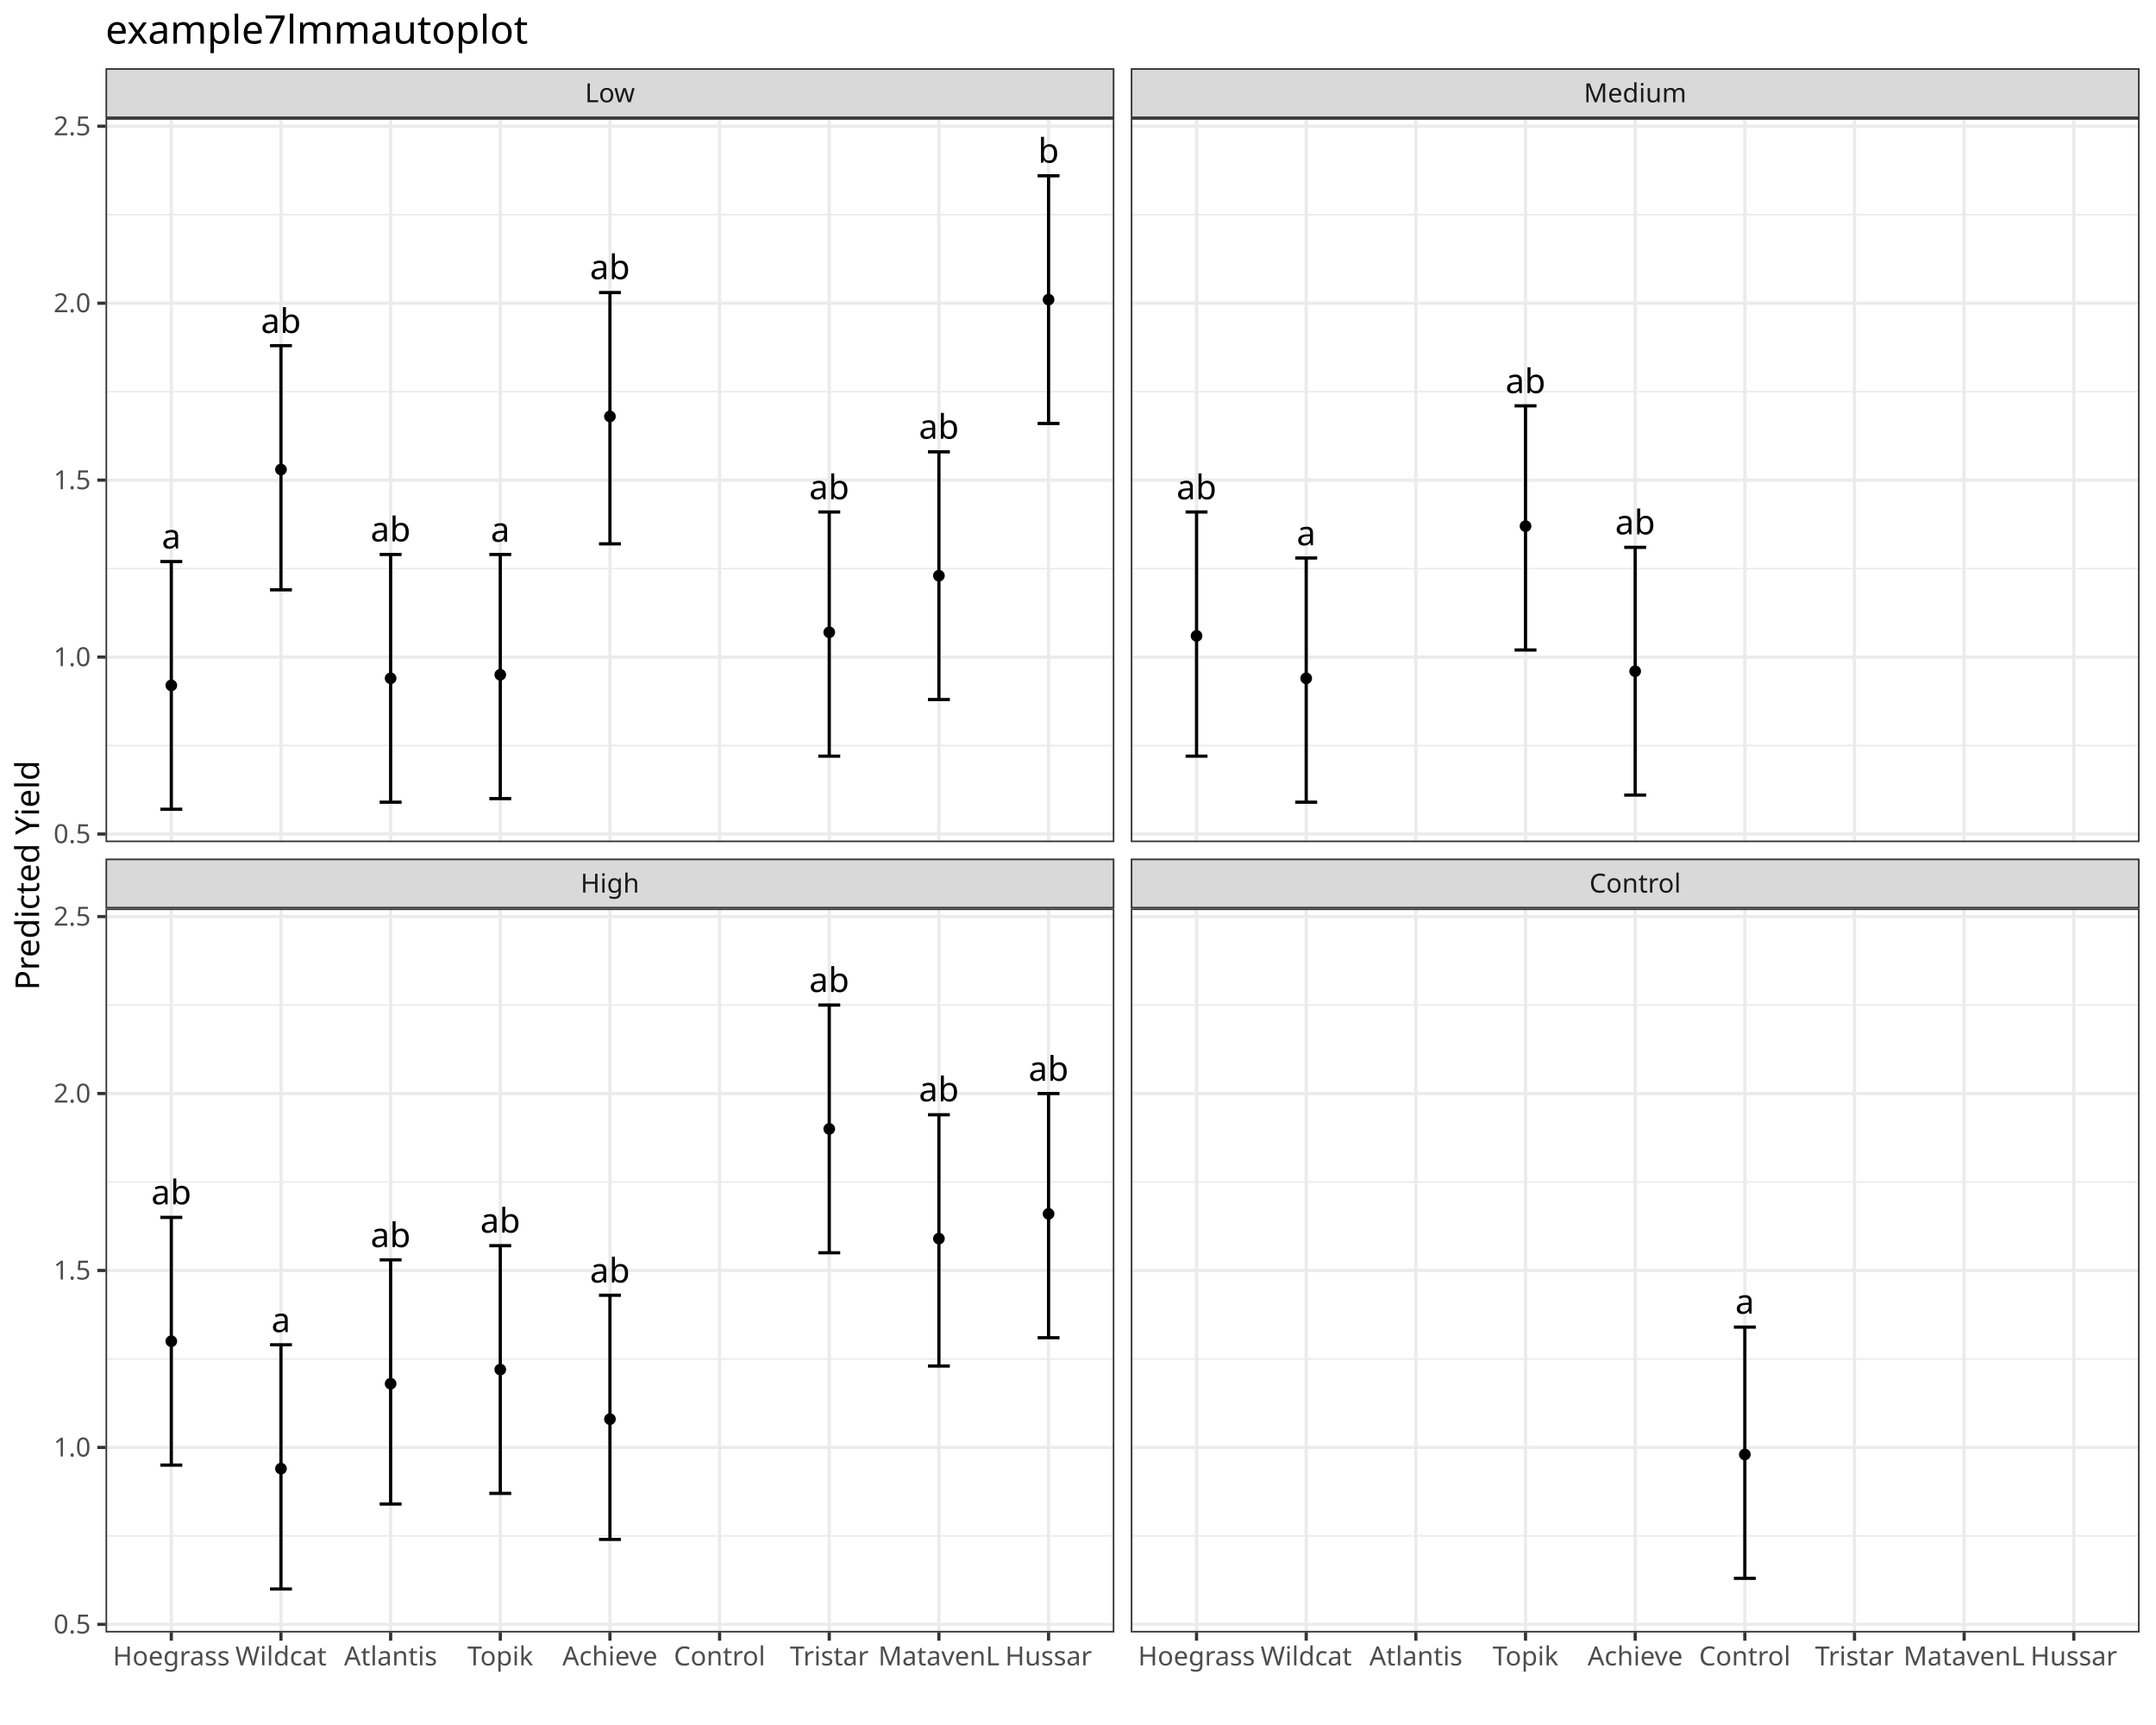
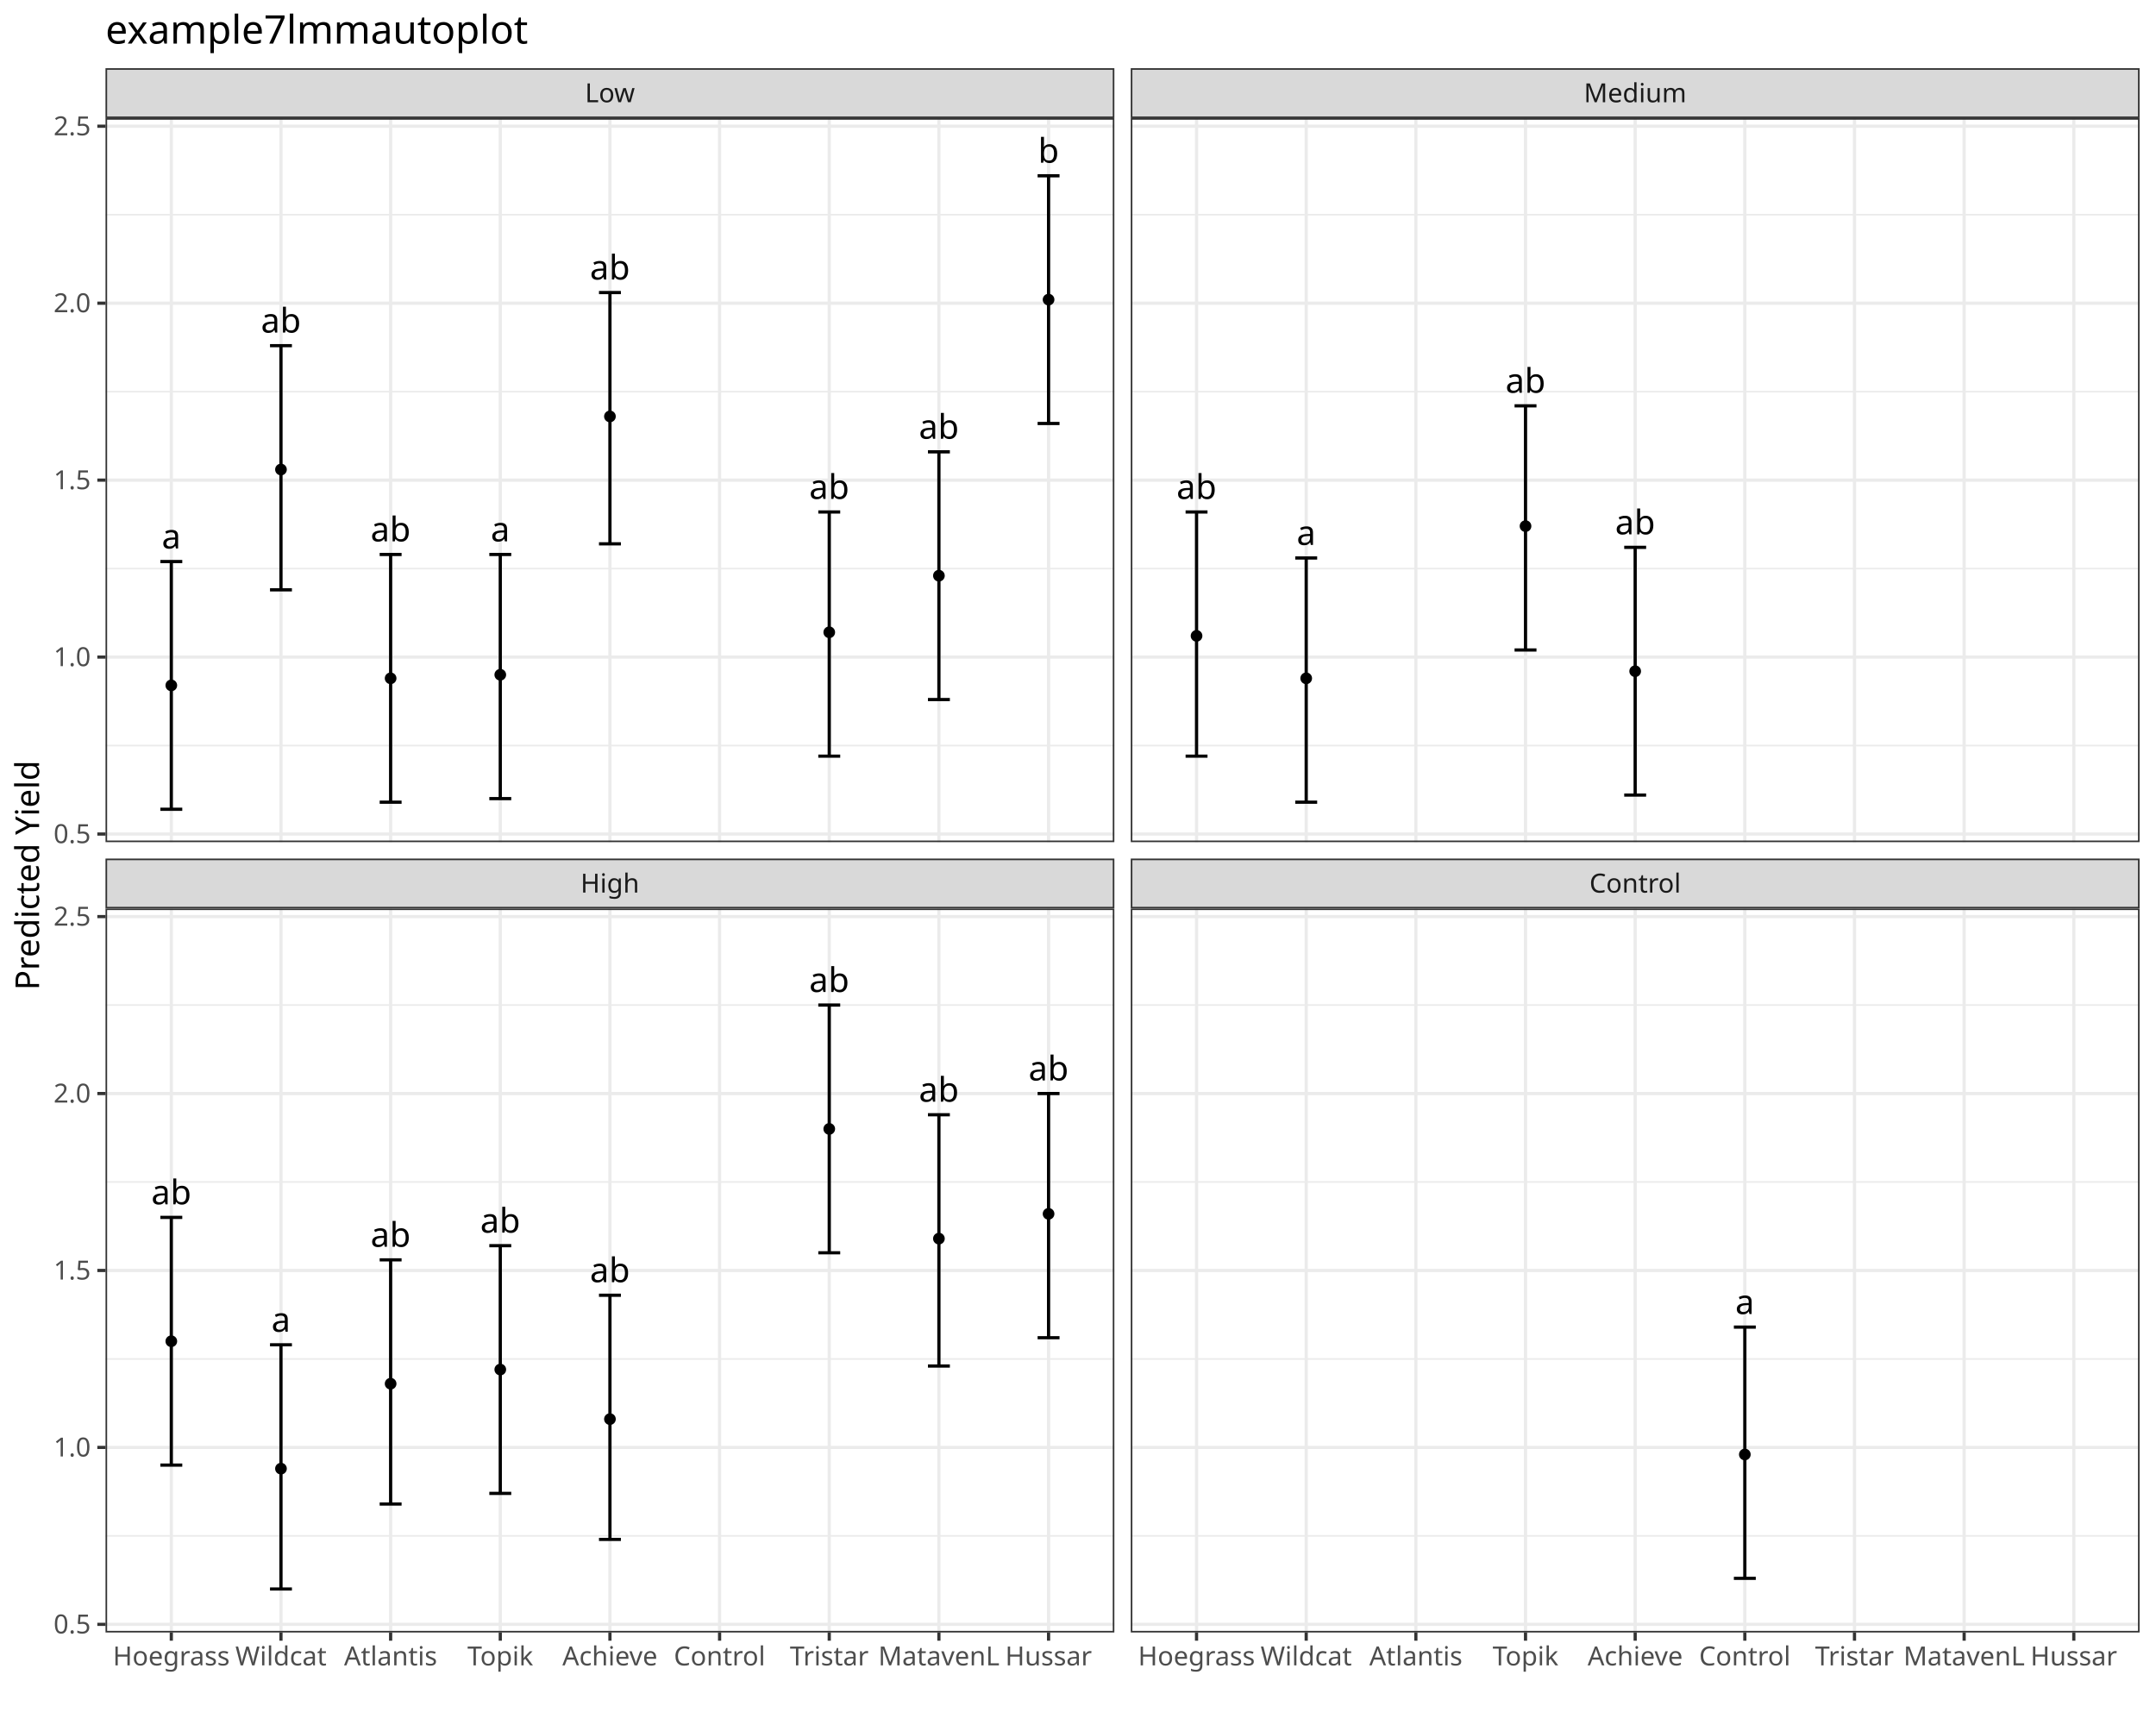
<svg xmlns="http://www.w3.org/2000/svg" class="svglite" data-engine-version="2.0" width="720.00pt" height="576.00pt" viewBox="0 0 720.00 576.00">
  <defs>
    <style type="text/css">
    .svglite line, .svglite polyline, .svglite polygon, .svglite path, .svglite rect, .svglite circle {
      fill: none;
      stroke: #000000;
      stroke-linecap: round;
      stroke-linejoin: round;
      stroke-miterlimit: 10.00;
    }
  </style>
  </defs>
  <rect width="100%" height="100%" style="stroke: none; fill: #FFFFFF;" />
  <defs>
    <clipPath id="cpMC4wMHw3MjAuMDB8MC4wMHw1NzYuMDA=">
      <rect x="0.00" y="0.00" width="720.00" height="576.00" />
    </clipPath>
  </defs>
  <g clip-path="url(#cpMC4wMHw3MjAuMDB8MC4wMHw1NzYuMDA=)">
    <rect x="0.00" y="0.00" width="720.00" height="576.00" style="stroke-width: 1.07; stroke: #FFFFFF; fill: #FFFFFF;" />
  </g>
  <defs>
    <clipPath id="cpMzUuMjR8MzcyLjE0fDM5LjQzfDI4MS4yMQ==">
      <rect x="35.24" y="39.43" width="336.90" height="241.77" />
    </clipPath>
  </defs>
  <g clip-path="url(#cpMzUuMjR8MzcyLjE0fDM5LjQzfDI4MS4yMQ==)">
    <rect x="35.24" y="39.43" width="336.90" height="241.77" style="stroke-width: 1.07; stroke: none; fill: #FFFFFF;" />
    <polyline points="35.24,248.95 372.14,248.95 " style="stroke-width: 0.53; stroke: #EBEBEB; stroke-linecap: butt;" />
    <polyline points="35.24,189.86 372.14,189.86 " style="stroke-width: 0.53; stroke: #EBEBEB; stroke-linecap: butt;" />
    <polyline points="35.24,130.78 372.14,130.78 " style="stroke-width: 0.53; stroke: #EBEBEB; stroke-linecap: butt;" />
    <polyline points="35.24,71.69 372.14,71.69 " style="stroke-width: 0.53; stroke: #EBEBEB; stroke-linecap: butt;" />
    <polyline points="35.24,278.49 372.14,278.49 " style="stroke-width: 1.07; stroke: #EBEBEB; stroke-linecap: butt;" />
    <polyline points="35.24,219.41 372.14,219.41 " style="stroke-width: 1.07; stroke: #EBEBEB; stroke-linecap: butt;" />
    <polyline points="35.24,160.32 372.14,160.32 " style="stroke-width: 1.07; stroke: #EBEBEB; stroke-linecap: butt;" />
    <polyline points="35.24,101.24 372.14,101.24 " style="stroke-width: 1.07; stroke: #EBEBEB; stroke-linecap: butt;" />
    <polyline points="35.24,42.15 372.14,42.15 " style="stroke-width: 1.07; stroke: #EBEBEB; stroke-linecap: butt;" />
    <polyline points="57.21,281.21 57.21,39.43 " style="stroke-width: 1.07; stroke: #EBEBEB; stroke-linecap: butt;" />
    <polyline points="93.83,281.21 93.83,39.43 " style="stroke-width: 1.07; stroke: #EBEBEB; stroke-linecap: butt;" />
    <polyline points="130.45,281.21 130.45,39.43 " style="stroke-width: 1.07; stroke: #EBEBEB; stroke-linecap: butt;" />
    <polyline points="167.07,281.21 167.07,39.43 " style="stroke-width: 1.07; stroke: #EBEBEB; stroke-linecap: butt;" />
    <polyline points="203.69,281.21 203.69,39.43 " style="stroke-width: 1.07; stroke: #EBEBEB; stroke-linecap: butt;" />
    <polyline points="240.31,281.21 240.31,39.43 " style="stroke-width: 1.07; stroke: #EBEBEB; stroke-linecap: butt;" />
    <polyline points="276.93,281.21 276.93,39.43 " style="stroke-width: 1.07; stroke: #EBEBEB; stroke-linecap: butt;" />
    <polyline points="313.55,281.21 313.55,39.43 " style="stroke-width: 1.07; stroke: #EBEBEB; stroke-linecap: butt;" />
    <polyline points="350.17,281.21 350.17,39.43 " style="stroke-width: 1.07; stroke: #EBEBEB; stroke-linecap: butt;" />
    <polyline points="53.55,187.50 60.87,187.50 " style="stroke-width: 1.07; stroke-linecap: butt;" />
    <polyline points="57.21,187.50 57.21,270.22 " style="stroke-width: 1.07; stroke-linecap: butt;" />
    <polyline points="53.55,270.22 60.87,270.22 " style="stroke-width: 1.07; stroke-linecap: butt;" />
    <polyline points="126.79,185.14 134.11,185.14 " style="stroke-width: 1.07; stroke-linecap: butt;" />
    <polyline points="130.45,185.14 130.45,267.86 " style="stroke-width: 1.07; stroke-linecap: butt;" />
    <polyline points="126.79,267.86 134.11,267.86 " style="stroke-width: 1.07; stroke-linecap: butt;" />
    <polyline points="163.41,185.14 170.73,185.14 " style="stroke-width: 1.07; stroke-linecap: butt;" />
    <polyline points="167.07,185.14 167.07,266.67 " style="stroke-width: 1.07; stroke-linecap: butt;" />
    <polyline points="163.41,266.67 170.73,266.67 " style="stroke-width: 1.07; stroke-linecap: butt;" />
    <polyline points="273.27,170.96 280.59,170.96 " style="stroke-width: 1.07; stroke-linecap: butt;" />
    <polyline points="276.93,170.96 276.93,252.49 " style="stroke-width: 1.07; stroke-linecap: butt;" />
    <polyline points="273.27,252.49 280.59,252.49 " style="stroke-width: 1.07; stroke-linecap: butt;" />
    <polyline points="309.89,150.87 317.21,150.87 " style="stroke-width: 1.07; stroke-linecap: butt;" />
    <polyline points="313.55,150.87 313.55,233.59 " style="stroke-width: 1.07; stroke-linecap: butt;" />
    <polyline points="309.89,233.59 317.21,233.59 " style="stroke-width: 1.07; stroke-linecap: butt;" />
    <polyline points="90.17,115.42 97.49,115.42 " style="stroke-width: 1.07; stroke-linecap: butt;" />
    <polyline points="93.83,115.42 93.83,196.95 " style="stroke-width: 1.07; stroke-linecap: butt;" />
    <polyline points="90.17,196.95 97.49,196.95 " style="stroke-width: 1.07; stroke-linecap: butt;" />
    <polyline points="200.03,97.69 207.35,97.69 " style="stroke-width: 1.07; stroke-linecap: butt;" />
    <polyline points="203.69,97.69 203.69,181.59 " style="stroke-width: 1.07; stroke-linecap: butt;" />
    <polyline points="200.03,181.59 207.35,181.59 " style="stroke-width: 1.07; stroke-linecap: butt;" />
    <polyline points="346.51,58.70 353.83,58.70 " style="stroke-width: 1.07; stroke-linecap: butt;" />
    <polyline points="350.17,58.70 350.17,141.41 " style="stroke-width: 1.07; stroke-linecap: butt;" />
    <polyline points="346.51,141.41 353.83,141.41 " style="stroke-width: 1.07; stroke-linecap: butt;" />
    <text x="57.21" y="183.14" text-anchor="middle" style="font-size: 11.38px; font-family: sans;" textLength="6.33px" lengthAdjust="spacingAndGlyphs">a</text>
    <text x="130.45" y="180.78" text-anchor="middle" style="font-size: 11.38px; font-family: sans;" textLength="12.66px" lengthAdjust="spacingAndGlyphs">ab</text>
-     <text x="167.07" y="180.90" text-anchor="middle" style="font-size: 11.38px; font-family: sans;" textLength="6.33px" lengthAdjust="spacingAndGlyphs">a</text>
-     <text x="276.93" y="166.72" text-anchor="middle" style="font-size: 11.38px; font-family: sans;" textLength="12.66px" lengthAdjust="spacingAndGlyphs">ab</text>
+     <text x="167.07" y="180.78" text-anchor="middle" style="font-size: 11.38px; font-family: sans;" textLength="6.33px" lengthAdjust="spacingAndGlyphs">a</text>
+     <text x="276.93" y="166.60" text-anchor="middle" style="font-size: 11.38px; font-family: sans;" textLength="12.66px" lengthAdjust="spacingAndGlyphs">ab</text>
    <text x="313.55" y="146.51" text-anchor="middle" style="font-size: 11.38px; font-family: sans;" textLength="12.66px" lengthAdjust="spacingAndGlyphs">ab</text>
-     <text x="93.83" y="111.18" text-anchor="middle" style="font-size: 11.38px; font-family: sans;" textLength="12.66px" lengthAdjust="spacingAndGlyphs">ab</text>
-     <text x="203.69" y="93.22" text-anchor="middle" style="font-size: 11.38px; font-family: sans;" textLength="12.66px" lengthAdjust="spacingAndGlyphs">ab</text>
+     <text x="93.83" y="111.06" text-anchor="middle" style="font-size: 11.38px; font-family: sans;" textLength="12.66px" lengthAdjust="spacingAndGlyphs">ab</text>
+     <text x="203.69" y="93.34" text-anchor="middle" style="font-size: 11.38px; font-family: sans;" textLength="12.66px" lengthAdjust="spacingAndGlyphs">ab</text>
    <text x="350.17" y="54.34" text-anchor="middle" style="font-size: 11.38px; font-family: sans;" textLength="6.33px" lengthAdjust="spacingAndGlyphs">b</text>
    <circle cx="57.21" cy="228.86" r="1.95" style="stroke-width: 0.71; stroke: none; fill: #000000;" />
    <circle cx="130.45" cy="226.50" r="1.95" style="stroke-width: 0.71; stroke: none; fill: #000000;" />
    <circle cx="167.07" cy="225.31" r="1.95" style="stroke-width: 0.71; stroke: none; fill: #000000;" />
    <circle cx="276.93" cy="211.13" r="1.95" style="stroke-width: 0.71; stroke: none; fill: #000000;" />
    <circle cx="313.55" cy="192.23" r="1.95" style="stroke-width: 0.71; stroke: none; fill: #000000;" />
    <circle cx="93.83" cy="156.78" r="1.95" style="stroke-width: 0.71; stroke: none; fill: #000000;" />
    <circle cx="203.69" cy="139.05" r="1.95" style="stroke-width: 0.71; stroke: none; fill: #000000;" />
    <circle cx="350.17" cy="100.05" r="1.95" style="stroke-width: 0.71; stroke: none; fill: #000000;" />
    <rect x="35.24" y="39.43" width="336.90" height="241.77" style="stroke-width: 1.07; stroke: #333333;" />
  </g>
  <g clip-path="url(#cpMC4wMHw3MjAuMDB8MC4wMHw1NzYuMDA=)">
</g>
  <defs>
    <clipPath id="cpMzUuMjR8MzcyLjE0fDMwMy4zNHw1NDUuMTE=">
      <rect x="35.24" y="303.34" width="336.90" height="241.77" />
    </clipPath>
  </defs>
  <g clip-path="url(#cpMzUuMjR8MzcyLjE0fDMwMy4zNHw1NDUuMTE=)">
    <rect x="35.24" y="303.34" width="336.90" height="241.77" style="stroke-width: 1.07; stroke: none; fill: #FFFFFF;" />
    <polyline points="35.24,512.85 372.14,512.85 " style="stroke-width: 0.53; stroke: #EBEBEB; stroke-linecap: butt;" />
    <polyline points="35.24,453.77 372.14,453.77 " style="stroke-width: 0.53; stroke: #EBEBEB; stroke-linecap: butt;" />
    <polyline points="35.24,394.68 372.14,394.68 " style="stroke-width: 0.53; stroke: #EBEBEB; stroke-linecap: butt;" />
    <polyline points="35.24,335.60 372.14,335.60 " style="stroke-width: 0.53; stroke: #EBEBEB; stroke-linecap: butt;" />
    <polyline points="35.24,542.39 372.14,542.39 " style="stroke-width: 1.07; stroke: #EBEBEB; stroke-linecap: butt;" />
    <polyline points="35.24,483.31 372.14,483.31 " style="stroke-width: 1.07; stroke: #EBEBEB; stroke-linecap: butt;" />
    <polyline points="35.24,424.23 372.14,424.23 " style="stroke-width: 1.07; stroke: #EBEBEB; stroke-linecap: butt;" />
    <polyline points="35.24,365.14 372.14,365.14 " style="stroke-width: 1.07; stroke: #EBEBEB; stroke-linecap: butt;" />
    <polyline points="35.24,306.06 372.14,306.06 " style="stroke-width: 1.07; stroke: #EBEBEB; stroke-linecap: butt;" />
    <polyline points="57.21,545.11 57.21,303.34 " style="stroke-width: 1.07; stroke: #EBEBEB; stroke-linecap: butt;" />
    <polyline points="93.83,545.11 93.83,303.34 " style="stroke-width: 1.07; stroke: #EBEBEB; stroke-linecap: butt;" />
    <polyline points="130.45,545.11 130.45,303.34 " style="stroke-width: 1.07; stroke: #EBEBEB; stroke-linecap: butt;" />
    <polyline points="167.07,545.11 167.07,303.34 " style="stroke-width: 1.07; stroke: #EBEBEB; stroke-linecap: butt;" />
    <polyline points="203.69,545.11 203.69,303.34 " style="stroke-width: 1.07; stroke: #EBEBEB; stroke-linecap: butt;" />
    <polyline points="240.31,545.11 240.31,303.34 " style="stroke-width: 1.07; stroke: #EBEBEB; stroke-linecap: butt;" />
    <polyline points="276.93,545.11 276.93,303.34 " style="stroke-width: 1.07; stroke: #EBEBEB; stroke-linecap: butt;" />
    <polyline points="313.55,545.11 313.55,303.34 " style="stroke-width: 1.07; stroke: #EBEBEB; stroke-linecap: butt;" />
    <polyline points="350.17,545.11 350.17,303.34 " style="stroke-width: 1.07; stroke: #EBEBEB; stroke-linecap: butt;" />
    <polyline points="90.17,449.04 97.49,449.04 " style="stroke-width: 1.07; stroke-linecap: butt;" />
    <polyline points="93.83,449.04 93.83,530.58 " style="stroke-width: 1.07; stroke-linecap: butt;" />
    <polyline points="90.17,530.58 97.49,530.58 " style="stroke-width: 1.07; stroke-linecap: butt;" />
    <polyline points="200.03,432.50 207.35,432.50 " style="stroke-width: 1.07; stroke-linecap: butt;" />
    <polyline points="203.69,432.50 203.69,514.03 " style="stroke-width: 1.07; stroke-linecap: butt;" />
    <polyline points="200.03,514.03 207.35,514.03 " style="stroke-width: 1.07; stroke-linecap: butt;" />
    <polyline points="126.79,420.68 134.11,420.68 " style="stroke-width: 1.07; stroke-linecap: butt;" />
    <polyline points="130.45,420.68 130.45,502.22 " style="stroke-width: 1.07; stroke-linecap: butt;" />
    <polyline points="126.79,502.22 134.11,502.22 " style="stroke-width: 1.07; stroke-linecap: butt;" />
    <polyline points="163.41,415.95 170.73,415.95 " style="stroke-width: 1.07; stroke-linecap: butt;" />
    <polyline points="167.07,415.95 167.07,498.67 " style="stroke-width: 1.07; stroke-linecap: butt;" />
    <polyline points="163.41,498.67 170.73,498.67 " style="stroke-width: 1.07; stroke-linecap: butt;" />
    <polyline points="53.55,406.50 60.87,406.50 " style="stroke-width: 1.07; stroke-linecap: butt;" />
    <polyline points="57.21,406.50 57.21,489.22 " style="stroke-width: 1.07; stroke-linecap: butt;" />
    <polyline points="53.55,489.22 60.87,489.22 " style="stroke-width: 1.07; stroke-linecap: butt;" />
    <polyline points="309.89,372.23 317.21,372.23 " style="stroke-width: 1.07; stroke-linecap: butt;" />
    <polyline points="313.55,372.23 313.55,456.13 " style="stroke-width: 1.07; stroke-linecap: butt;" />
    <polyline points="309.89,456.13 317.21,456.13 " style="stroke-width: 1.07; stroke-linecap: butt;" />
    <polyline points="346.51,365.14 353.83,365.14 " style="stroke-width: 1.07; stroke-linecap: butt;" />
    <polyline points="350.17,365.14 350.17,446.68 " style="stroke-width: 1.07; stroke-linecap: butt;" />
    <polyline points="346.51,446.68 353.83,446.68 " style="stroke-width: 1.07; stroke-linecap: butt;" />
    <polyline points="273.27,335.60 280.59,335.60 " style="stroke-width: 1.07; stroke-linecap: butt;" />
    <polyline points="276.93,335.60 276.93,418.32 " style="stroke-width: 1.07; stroke-linecap: butt;" />
    <polyline points="273.27,418.32 280.59,418.32 " style="stroke-width: 1.07; stroke-linecap: butt;" />
-     <text x="93.83" y="444.80" text-anchor="middle" style="font-size: 11.38px; font-family: sans;" textLength="6.33px" lengthAdjust="spacingAndGlyphs">a</text>
-     <text x="203.69" y="428.26" text-anchor="middle" style="font-size: 11.38px; font-family: sans;" textLength="12.66px" lengthAdjust="spacingAndGlyphs">ab</text>
-     <text x="130.45" y="416.44" text-anchor="middle" style="font-size: 11.38px; font-family: sans;" textLength="12.66px" lengthAdjust="spacingAndGlyphs">ab</text>
+     <text x="93.83" y="444.69" text-anchor="middle" style="font-size: 11.38px; font-family: sans;" textLength="6.33px" lengthAdjust="spacingAndGlyphs">a</text>
+     <text x="203.69" y="428.14" text-anchor="middle" style="font-size: 11.38px; font-family: sans;" textLength="12.66px" lengthAdjust="spacingAndGlyphs">ab</text>
+     <text x="130.45" y="416.32" text-anchor="middle" style="font-size: 11.38px; font-family: sans;" textLength="12.66px" lengthAdjust="spacingAndGlyphs">ab</text>
    <text x="167.07" y="411.60" text-anchor="middle" style="font-size: 11.38px; font-family: sans;" textLength="12.66px" lengthAdjust="spacingAndGlyphs">ab</text>
    <text x="57.21" y="402.14" text-anchor="middle" style="font-size: 11.38px; font-family: sans;" textLength="12.66px" lengthAdjust="spacingAndGlyphs">ab</text>
-     <text x="313.55" y="367.76" text-anchor="middle" style="font-size: 11.38px; font-family: sans;" textLength="12.66px" lengthAdjust="spacingAndGlyphs">ab</text>
-     <text x="350.17" y="360.90" text-anchor="middle" style="font-size: 11.38px; font-family: sans;" textLength="12.66px" lengthAdjust="spacingAndGlyphs">ab</text>
+     <text x="313.55" y="367.88" text-anchor="middle" style="font-size: 11.38px; font-family: sans;" textLength="12.66px" lengthAdjust="spacingAndGlyphs">ab</text>
+     <text x="350.17" y="360.78" text-anchor="middle" style="font-size: 11.38px; font-family: sans;" textLength="12.66px" lengthAdjust="spacingAndGlyphs">ab</text>
    <text x="276.93" y="331.24" text-anchor="middle" style="font-size: 11.38px; font-family: sans;" textLength="12.66px" lengthAdjust="spacingAndGlyphs">ab</text>
    <circle cx="93.83" cy="490.40" r="1.95" style="stroke-width: 0.71; stroke: none; fill: #000000;" />
    <circle cx="203.69" cy="473.86" r="1.95" style="stroke-width: 0.71; stroke: none; fill: #000000;" />
    <circle cx="130.45" cy="462.04" r="1.95" style="stroke-width: 0.71; stroke: none; fill: #000000;" />
    <circle cx="167.07" cy="457.31" r="1.95" style="stroke-width: 0.71; stroke: none; fill: #000000;" />
    <circle cx="57.21" cy="447.86" r="1.95" style="stroke-width: 0.71; stroke: none; fill: #000000;" />
    <circle cx="313.55" cy="413.59" r="1.95" style="stroke-width: 0.71; stroke: none; fill: #000000;" />
    <circle cx="350.17" cy="405.32" r="1.95" style="stroke-width: 0.71; stroke: none; fill: #000000;" />
    <circle cx="276.93" cy="376.96" r="1.95" style="stroke-width: 0.71; stroke: none; fill: #000000;" />
    <rect x="35.24" y="303.34" width="336.90" height="241.77" style="stroke-width: 1.07; stroke: #333333;" />
  </g>
  <g clip-path="url(#cpMC4wMHw3MjAuMDB8MC4wMHw1NzYuMDA=)">
</g>
  <defs>
    <clipPath id="cpMzc3LjYyfDcxNC41MnwzOS40M3wyODEuMjE=">
      <rect x="377.62" y="39.43" width="336.90" height="241.77" />
    </clipPath>
  </defs>
  <g clip-path="url(#cpMzc3LjYyfDcxNC41MnwzOS40M3wyODEuMjE=)">
    <rect x="377.62" y="39.43" width="336.90" height="241.77" style="stroke-width: 1.07; stroke: none; fill: #FFFFFF;" />
    <polyline points="377.62,248.95 714.52,248.95 " style="stroke-width: 0.53; stroke: #EBEBEB; stroke-linecap: butt;" />
    <polyline points="377.62,189.86 714.52,189.86 " style="stroke-width: 0.53; stroke: #EBEBEB; stroke-linecap: butt;" />
    <polyline points="377.62,130.78 714.52,130.78 " style="stroke-width: 0.53; stroke: #EBEBEB; stroke-linecap: butt;" />
    <polyline points="377.62,71.69 714.52,71.69 " style="stroke-width: 0.53; stroke: #EBEBEB; stroke-linecap: butt;" />
    <polyline points="377.62,278.49 714.52,278.49 " style="stroke-width: 1.07; stroke: #EBEBEB; stroke-linecap: butt;" />
    <polyline points="377.62,219.41 714.52,219.41 " style="stroke-width: 1.07; stroke: #EBEBEB; stroke-linecap: butt;" />
    <polyline points="377.62,160.32 714.52,160.32 " style="stroke-width: 1.07; stroke: #EBEBEB; stroke-linecap: butt;" />
    <polyline points="377.62,101.24 714.52,101.24 " style="stroke-width: 1.07; stroke: #EBEBEB; stroke-linecap: butt;" />
    <polyline points="377.62,42.15 714.52,42.15 " style="stroke-width: 1.07; stroke: #EBEBEB; stroke-linecap: butt;" />
    <polyline points="399.59,281.21 399.59,39.43 " style="stroke-width: 1.07; stroke: #EBEBEB; stroke-linecap: butt;" />
    <polyline points="436.21,281.21 436.21,39.43 " style="stroke-width: 1.07; stroke: #EBEBEB; stroke-linecap: butt;" />
    <polyline points="472.83,281.21 472.83,39.43 " style="stroke-width: 1.07; stroke: #EBEBEB; stroke-linecap: butt;" />
    <polyline points="509.45,281.21 509.45,39.43 " style="stroke-width: 1.07; stroke: #EBEBEB; stroke-linecap: butt;" />
    <polyline points="546.07,281.21 546.07,39.43 " style="stroke-width: 1.07; stroke: #EBEBEB; stroke-linecap: butt;" />
    <polyline points="582.69,281.21 582.69,39.43 " style="stroke-width: 1.07; stroke: #EBEBEB; stroke-linecap: butt;" />
    <polyline points="619.31,281.21 619.31,39.43 " style="stroke-width: 1.07; stroke: #EBEBEB; stroke-linecap: butt;" />
    <polyline points="655.93,281.21 655.93,39.43 " style="stroke-width: 1.07; stroke: #EBEBEB; stroke-linecap: butt;" />
    <polyline points="692.55,281.21 692.55,39.43 " style="stroke-width: 1.07; stroke: #EBEBEB; stroke-linecap: butt;" />
    <polyline points="432.55,186.32 439.87,186.32 " style="stroke-width: 1.07; stroke-linecap: butt;" />
    <polyline points="436.21,186.32 436.21,267.86 " style="stroke-width: 1.07; stroke-linecap: butt;" />
    <polyline points="432.55,267.86 439.87,267.86 " style="stroke-width: 1.07; stroke-linecap: butt;" />
    <polyline points="542.41,182.77 549.73,182.77 " style="stroke-width: 1.07; stroke-linecap: butt;" />
    <polyline points="546.07,182.77 546.07,265.49 " style="stroke-width: 1.07; stroke-linecap: butt;" />
    <polyline points="542.41,265.49 549.73,265.49 " style="stroke-width: 1.07; stroke-linecap: butt;" />
    <polyline points="395.93,170.96 403.25,170.96 " style="stroke-width: 1.07; stroke-linecap: butt;" />
    <polyline points="399.59,170.96 399.59,252.49 " style="stroke-width: 1.07; stroke-linecap: butt;" />
    <polyline points="395.93,252.49 403.25,252.49 " style="stroke-width: 1.07; stroke-linecap: butt;" />
    <polyline points="505.79,135.51 513.11,135.51 " style="stroke-width: 1.07; stroke-linecap: butt;" />
    <polyline points="509.45,135.51 509.45,217.04 " style="stroke-width: 1.07; stroke-linecap: butt;" />
    <polyline points="505.79,217.04 513.11,217.04 " style="stroke-width: 1.07; stroke-linecap: butt;" />
-     <text x="436.21" y="182.08" text-anchor="middle" style="font-size: 11.38px; font-family: sans;" textLength="6.33px" lengthAdjust="spacingAndGlyphs">a</text>
+     <text x="436.21" y="181.96" text-anchor="middle" style="font-size: 11.38px; font-family: sans;" textLength="6.33px" lengthAdjust="spacingAndGlyphs">a</text>
    <text x="546.07" y="178.42" text-anchor="middle" style="font-size: 11.38px; font-family: sans;" textLength="12.66px" lengthAdjust="spacingAndGlyphs">ab</text>
-     <text x="399.59" y="166.72" text-anchor="middle" style="font-size: 11.38px; font-family: sans;" textLength="12.66px" lengthAdjust="spacingAndGlyphs">ab</text>
-     <text x="509.45" y="131.27" text-anchor="middle" style="font-size: 11.38px; font-family: sans;" textLength="12.66px" lengthAdjust="spacingAndGlyphs">ab</text>
+     <text x="399.59" y="166.60" text-anchor="middle" style="font-size: 11.38px; font-family: sans;" textLength="12.66px" lengthAdjust="spacingAndGlyphs">ab</text>
+     <text x="509.45" y="131.15" text-anchor="middle" style="font-size: 11.38px; font-family: sans;" textLength="12.66px" lengthAdjust="spacingAndGlyphs">ab</text>
    <circle cx="436.21" cy="226.50" r="1.95" style="stroke-width: 0.71; stroke: none; fill: #000000;" />
    <circle cx="546.07" cy="224.13" r="1.95" style="stroke-width: 0.71; stroke: none; fill: #000000;" />
    <circle cx="399.59" cy="212.32" r="1.95" style="stroke-width: 0.71; stroke: none; fill: #000000;" />
    <circle cx="509.45" cy="175.68" r="1.95" style="stroke-width: 0.71; stroke: none; fill: #000000;" />
    <rect x="377.62" y="39.43" width="336.90" height="241.77" style="stroke-width: 1.07; stroke: #333333;" />
  </g>
  <g clip-path="url(#cpMC4wMHw3MjAuMDB8MC4wMHw1NzYuMDA=)">
</g>
  <defs>
    <clipPath id="cpMzc3LjYyfDcxNC41MnwzMDMuMzR8NTQ1LjEx">
      <rect x="377.62" y="303.34" width="336.90" height="241.77" />
    </clipPath>
  </defs>
  <g clip-path="url(#cpMzc3LjYyfDcxNC41MnwzMDMuMzR8NTQ1LjEx)">
    <rect x="377.62" y="303.34" width="336.90" height="241.77" style="stroke-width: 1.07; stroke: none; fill: #FFFFFF;" />
    <polyline points="377.62,512.85 714.52,512.85 " style="stroke-width: 0.53; stroke: #EBEBEB; stroke-linecap: butt;" />
    <polyline points="377.62,453.77 714.52,453.77 " style="stroke-width: 0.53; stroke: #EBEBEB; stroke-linecap: butt;" />
    <polyline points="377.62,394.68 714.52,394.68 " style="stroke-width: 0.53; stroke: #EBEBEB; stroke-linecap: butt;" />
    <polyline points="377.62,335.60 714.52,335.60 " style="stroke-width: 0.53; stroke: #EBEBEB; stroke-linecap: butt;" />
    <polyline points="377.62,542.39 714.52,542.39 " style="stroke-width: 1.07; stroke: #EBEBEB; stroke-linecap: butt;" />
    <polyline points="377.62,483.31 714.52,483.31 " style="stroke-width: 1.07; stroke: #EBEBEB; stroke-linecap: butt;" />
    <polyline points="377.62,424.23 714.52,424.23 " style="stroke-width: 1.07; stroke: #EBEBEB; stroke-linecap: butt;" />
    <polyline points="377.62,365.14 714.52,365.14 " style="stroke-width: 1.07; stroke: #EBEBEB; stroke-linecap: butt;" />
    <polyline points="377.62,306.06 714.52,306.06 " style="stroke-width: 1.07; stroke: #EBEBEB; stroke-linecap: butt;" />
    <polyline points="399.59,545.11 399.59,303.34 " style="stroke-width: 1.07; stroke: #EBEBEB; stroke-linecap: butt;" />
    <polyline points="436.21,545.11 436.21,303.34 " style="stroke-width: 1.07; stroke: #EBEBEB; stroke-linecap: butt;" />
    <polyline points="472.83,545.11 472.83,303.34 " style="stroke-width: 1.07; stroke: #EBEBEB; stroke-linecap: butt;" />
    <polyline points="509.45,545.11 509.45,303.34 " style="stroke-width: 1.07; stroke: #EBEBEB; stroke-linecap: butt;" />
    <polyline points="546.07,545.11 546.07,303.34 " style="stroke-width: 1.07; stroke: #EBEBEB; stroke-linecap: butt;" />
    <polyline points="582.69,545.11 582.69,303.34 " style="stroke-width: 1.07; stroke: #EBEBEB; stroke-linecap: butt;" />
    <polyline points="619.31,545.11 619.31,303.34 " style="stroke-width: 1.07; stroke: #EBEBEB; stroke-linecap: butt;" />
    <polyline points="655.93,545.11 655.93,303.34 " style="stroke-width: 1.07; stroke: #EBEBEB; stroke-linecap: butt;" />
    <polyline points="692.55,545.11 692.55,303.34 " style="stroke-width: 1.07; stroke: #EBEBEB; stroke-linecap: butt;" />
    <polyline points="579.03,443.13 586.35,443.13 " style="stroke-width: 1.07; stroke-linecap: butt;" />
    <polyline points="582.69,443.13 582.69,527.03 " style="stroke-width: 1.07; stroke-linecap: butt;" />
    <polyline points="579.03,527.03 586.35,527.03 " style="stroke-width: 1.07; stroke-linecap: butt;" />
-     <text x="582.69" y="438.66" text-anchor="middle" style="font-size: 11.38px; font-family: sans;" textLength="6.33px" lengthAdjust="spacingAndGlyphs">a</text>
+     <text x="582.69" y="438.78" text-anchor="middle" style="font-size: 11.38px; font-family: sans;" textLength="6.33px" lengthAdjust="spacingAndGlyphs">a</text>
    <circle cx="582.69" cy="485.67" r="1.95" style="stroke-width: 0.71; stroke: none; fill: #000000;" />
    <rect x="377.62" y="303.34" width="336.90" height="241.77" style="stroke-width: 1.07; stroke: #333333;" />
  </g>
  <g clip-path="url(#cpMC4wMHw3MjAuMDB8MC4wMHw1NzYuMDA=)">
</g>
  <defs>
    <clipPath id="cpMzUuMjR8MzcyLjE0fDI4Ni42OXwzMDMuMzQ=">
      <rect x="35.24" y="286.69" width="336.90" height="16.65" />
    </clipPath>
  </defs>
  <g clip-path="url(#cpMzUuMjR8MzcyLjE0fDI4Ni42OXwzMDMuMzQ=)">
    <rect x="35.24" y="286.69" width="336.90" height="16.65" style="stroke-width: 1.07; stroke: #333333; fill: #D9D9D9;" />
    <text x="203.69" y="298.04" text-anchor="middle" style="font-size: 8.80px; fill: #1A1A1A; font-family: sans;" textLength="18.10px" lengthAdjust="spacingAndGlyphs">High</text>
  </g>
  <g clip-path="url(#cpMC4wMHw3MjAuMDB8MC4wMHw1NzYuMDA=)">
</g>
  <defs>
    <clipPath id="cpMzc3LjYyfDcxNC41MnwyODYuNjl8MzAzLjM0">
      <rect x="377.62" y="286.69" width="336.90" height="16.65" />
    </clipPath>
  </defs>
  <g clip-path="url(#cpMzc3LjYyfDcxNC41MnwyODYuNjl8MzAzLjM0)">
    <rect x="377.62" y="286.69" width="336.90" height="16.65" style="stroke-width: 1.07; stroke: #333333; fill: #D9D9D9;" />
    <text x="546.07" y="298.04" text-anchor="middle" style="font-size: 8.80px; fill: #1A1A1A; font-family: sans;" textLength="28.37px" lengthAdjust="spacingAndGlyphs">Control</text>
  </g>
  <g clip-path="url(#cpMC4wMHw3MjAuMDB8MC4wMHw1NzYuMDA=)">
</g>
  <defs>
    <clipPath id="cpMzUuMjR8MzcyLjE0fDIyLjc4fDM5LjQz">
      <rect x="35.24" y="22.78" width="336.90" height="16.65" />
    </clipPath>
  </defs>
  <g clip-path="url(#cpMzUuMjR8MzcyLjE0fDIyLjc4fDM5LjQz)">
    <rect x="35.24" y="22.78" width="336.90" height="16.65" style="stroke-width: 1.07; stroke: #333333; fill: #D9D9D9;" />
    <text x="203.69" y="34.14" text-anchor="middle" style="font-size: 8.80px; fill: #1A1A1A; font-family: sans;" textLength="16.15px" lengthAdjust="spacingAndGlyphs">Low</text>
  </g>
  <g clip-path="url(#cpMC4wMHw3MjAuMDB8MC4wMHw1NzYuMDA=)">
</g>
  <defs>
    <clipPath id="cpMzc3LjYyfDcxNC41MnwyMi43OHwzOS40Mw==">
      <rect x="377.62" y="22.78" width="336.90" height="16.65" />
    </clipPath>
  </defs>
  <g clip-path="url(#cpMzc3LjYyfDcxNC41MnwyMi43OHwzOS40Mw==)">
    <rect x="377.62" y="22.78" width="336.90" height="16.65" style="stroke-width: 1.07; stroke: #333333; fill: #D9D9D9;" />
    <text x="546.07" y="34.14" text-anchor="middle" style="font-size: 8.80px; fill: #1A1A1A; font-family: sans;" textLength="31.31px" lengthAdjust="spacingAndGlyphs">Medium</text>
  </g>
  <g clip-path="url(#cpMC4wMHw3MjAuMDB8MC4wMHw1NzYuMDA=)">
    <polyline points="57.21,547.85 57.21,545.11 " style="stroke-width: 1.07; stroke: #333333; stroke-linecap: butt;" />
    <polyline points="93.83,547.85 93.83,545.11 " style="stroke-width: 1.07; stroke: #333333; stroke-linecap: butt;" />
    <polyline points="130.45,547.85 130.45,545.11 " style="stroke-width: 1.07; stroke: #333333; stroke-linecap: butt;" />
    <polyline points="167.07,547.85 167.07,545.11 " style="stroke-width: 1.07; stroke: #333333; stroke-linecap: butt;" />
    <polyline points="203.69,547.85 203.69,545.11 " style="stroke-width: 1.07; stroke: #333333; stroke-linecap: butt;" />
    <polyline points="240.31,547.85 240.31,545.11 " style="stroke-width: 1.07; stroke: #333333; stroke-linecap: butt;" />
    <polyline points="276.93,547.85 276.93,545.11 " style="stroke-width: 1.07; stroke: #333333; stroke-linecap: butt;" />
    <polyline points="313.55,547.85 313.55,545.11 " style="stroke-width: 1.07; stroke: #333333; stroke-linecap: butt;" />
    <polyline points="350.17,547.85 350.17,545.11 " style="stroke-width: 1.07; stroke: #333333; stroke-linecap: butt;" />
    <text x="57.21" y="556.10" text-anchor="middle" style="font-size: 8.80px; fill: #4D4D4D; font-family: sans;" textLength="37.67px" lengthAdjust="spacingAndGlyphs">Hoegrass</text>
    <text x="93.83" y="556.10" text-anchor="middle" style="font-size: 8.80px; fill: #4D4D4D; font-family: sans;" textLength="28.85px" lengthAdjust="spacingAndGlyphs">Wildcat</text>
    <text x="130.45" y="556.10" text-anchor="middle" style="font-size: 8.80px; fill: #4D4D4D; font-family: sans;" textLength="28.86px" lengthAdjust="spacingAndGlyphs">Atlantis</text>
    <text x="167.07" y="556.10" text-anchor="middle" style="font-size: 8.80px; fill: #4D4D4D; font-family: sans;" textLength="21.52px" lengthAdjust="spacingAndGlyphs">Topik</text>
    <text x="203.69" y="556.10" text-anchor="middle" style="font-size: 8.80px; fill: #4D4D4D; font-family: sans;" textLength="31.32px" lengthAdjust="spacingAndGlyphs">Achieve</text>
    <text x="240.31" y="556.10" text-anchor="middle" style="font-size: 8.80px; fill: #4D4D4D; font-family: sans;" textLength="28.37px" lengthAdjust="spacingAndGlyphs">Control</text>
    <text x="276.93" y="556.10" text-anchor="middle" style="font-size: 8.80px; fill: #4D4D4D; font-family: sans;" textLength="24.93px" lengthAdjust="spacingAndGlyphs">Tristar</text>
    <text x="313.55" y="556.10" text-anchor="middle" style="font-size: 8.80px; fill: #4D4D4D; font-family: sans;" textLength="38.65px" lengthAdjust="spacingAndGlyphs">MatavenL</text>
    <text x="350.17" y="556.10" text-anchor="middle" style="font-size: 8.80px; fill: #4D4D4D; font-family: sans;" textLength="27.88px" lengthAdjust="spacingAndGlyphs">Hussar</text>
    <polyline points="399.59,547.85 399.59,545.11 " style="stroke-width: 1.07; stroke: #333333; stroke-linecap: butt;" />
    <polyline points="436.21,547.85 436.21,545.11 " style="stroke-width: 1.07; stroke: #333333; stroke-linecap: butt;" />
    <polyline points="472.83,547.85 472.83,545.11 " style="stroke-width: 1.07; stroke: #333333; stroke-linecap: butt;" />
    <polyline points="509.45,547.85 509.45,545.11 " style="stroke-width: 1.07; stroke: #333333; stroke-linecap: butt;" />
    <polyline points="546.07,547.85 546.07,545.11 " style="stroke-width: 1.07; stroke: #333333; stroke-linecap: butt;" />
    <polyline points="582.69,547.85 582.69,545.11 " style="stroke-width: 1.07; stroke: #333333; stroke-linecap: butt;" />
    <polyline points="619.31,547.85 619.31,545.11 " style="stroke-width: 1.07; stroke: #333333; stroke-linecap: butt;" />
    <polyline points="655.93,547.85 655.93,545.11 " style="stroke-width: 1.07; stroke: #333333; stroke-linecap: butt;" />
    <polyline points="692.55,547.85 692.55,545.11 " style="stroke-width: 1.07; stroke: #333333; stroke-linecap: butt;" />
    <text x="399.59" y="556.10" text-anchor="middle" style="font-size: 8.80px; fill: #4D4D4D; font-family: sans;" textLength="37.67px" lengthAdjust="spacingAndGlyphs">Hoegrass</text>
    <text x="436.21" y="556.10" text-anchor="middle" style="font-size: 8.80px; fill: #4D4D4D; font-family: sans;" textLength="28.85px" lengthAdjust="spacingAndGlyphs">Wildcat</text>
    <text x="472.83" y="556.10" text-anchor="middle" style="font-size: 8.80px; fill: #4D4D4D; font-family: sans;" textLength="28.86px" lengthAdjust="spacingAndGlyphs">Atlantis</text>
    <text x="509.45" y="556.10" text-anchor="middle" style="font-size: 8.80px; fill: #4D4D4D; font-family: sans;" textLength="21.52px" lengthAdjust="spacingAndGlyphs">Topik</text>
    <text x="546.07" y="556.10" text-anchor="middle" style="font-size: 8.80px; fill: #4D4D4D; font-family: sans;" textLength="31.32px" lengthAdjust="spacingAndGlyphs">Achieve</text>
    <text x="582.69" y="556.10" text-anchor="middle" style="font-size: 8.80px; fill: #4D4D4D; font-family: sans;" textLength="28.37px" lengthAdjust="spacingAndGlyphs">Control</text>
    <text x="619.31" y="556.10" text-anchor="middle" style="font-size: 8.80px; fill: #4D4D4D; font-family: sans;" textLength="24.93px" lengthAdjust="spacingAndGlyphs">Tristar</text>
    <text x="655.93" y="556.10" text-anchor="middle" style="font-size: 8.80px; fill: #4D4D4D; font-family: sans;" textLength="38.65px" lengthAdjust="spacingAndGlyphs">MatavenL</text>
    <text x="692.55" y="556.10" text-anchor="middle" style="font-size: 8.80px; fill: #4D4D4D; font-family: sans;" textLength="27.88px" lengthAdjust="spacingAndGlyphs">Hussar</text>
    <text x="30.31" y="281.52" text-anchor="end" style="font-size: 8.80px; fill: #4D4D4D; font-family: sans;" textLength="12.23px" lengthAdjust="spacingAndGlyphs">0.5</text>
    <text x="30.31" y="222.43" text-anchor="end" style="font-size: 8.80px; fill: #4D4D4D; font-family: sans;" textLength="12.23px" lengthAdjust="spacingAndGlyphs">1.0</text>
    <text x="30.31" y="163.35" text-anchor="end" style="font-size: 8.80px; fill: #4D4D4D; font-family: sans;" textLength="12.23px" lengthAdjust="spacingAndGlyphs">1.5</text>
    <text x="30.31" y="104.26" text-anchor="end" style="font-size: 8.80px; fill: #4D4D4D; font-family: sans;" textLength="12.23px" lengthAdjust="spacingAndGlyphs">2.0</text>
    <text x="30.31" y="45.18" text-anchor="end" style="font-size: 8.80px; fill: #4D4D4D; font-family: sans;" textLength="12.23px" lengthAdjust="spacingAndGlyphs">2.5</text>
    <polyline points="32.50,278.49 35.24,278.49 " style="stroke-width: 1.07; stroke: #333333; stroke-linecap: butt;" />
    <polyline points="32.50,219.41 35.24,219.41 " style="stroke-width: 1.07; stroke: #333333; stroke-linecap: butt;" />
    <polyline points="32.50,160.32 35.24,160.32 " style="stroke-width: 1.07; stroke: #333333; stroke-linecap: butt;" />
    <polyline points="32.50,101.24 35.24,101.24 " style="stroke-width: 1.07; stroke: #333333; stroke-linecap: butt;" />
    <polyline points="32.50,42.15 35.24,42.15 " style="stroke-width: 1.07; stroke: #333333; stroke-linecap: butt;" />
    <text x="30.31" y="545.42" text-anchor="end" style="font-size: 8.80px; fill: #4D4D4D; font-family: sans;" textLength="12.23px" lengthAdjust="spacingAndGlyphs">0.5</text>
    <text x="30.31" y="486.34" text-anchor="end" style="font-size: 8.80px; fill: #4D4D4D; font-family: sans;" textLength="12.23px" lengthAdjust="spacingAndGlyphs">1.0</text>
    <text x="30.31" y="427.25" text-anchor="end" style="font-size: 8.80px; fill: #4D4D4D; font-family: sans;" textLength="12.23px" lengthAdjust="spacingAndGlyphs">1.5</text>
    <text x="30.31" y="368.17" text-anchor="end" style="font-size: 8.80px; fill: #4D4D4D; font-family: sans;" textLength="12.23px" lengthAdjust="spacingAndGlyphs">2.0</text>
    <text x="30.31" y="309.08" text-anchor="end" style="font-size: 8.80px; fill: #4D4D4D; font-family: sans;" textLength="12.23px" lengthAdjust="spacingAndGlyphs">2.5</text>
    <polyline points="32.50,542.39 35.24,542.39 " style="stroke-width: 1.07; stroke: #333333; stroke-linecap: butt;" />
    <polyline points="32.50,483.31 35.24,483.31 " style="stroke-width: 1.07; stroke: #333333; stroke-linecap: butt;" />
    <polyline points="32.50,424.23 35.24,424.23 " style="stroke-width: 1.07; stroke: #333333; stroke-linecap: butt;" />
    <polyline points="32.50,365.14 35.24,365.14 " style="stroke-width: 1.07; stroke: #333333; stroke-linecap: butt;" />
    <polyline points="32.50,306.06 35.24,306.06 " style="stroke-width: 1.07; stroke: #333333; stroke-linecap: butt;" />
    <text transform="translate(13.05,292.27) rotate(-90)" text-anchor="middle" style="font-size: 11.00px; font-family: sans;" textLength="73.99px" lengthAdjust="spacingAndGlyphs">Predicted Yield</text>
    <text x="35.24" y="14.56" style="font-size: 13.20px; font-family: sans;" textLength="129.15px" lengthAdjust="spacingAndGlyphs">example7lmmautoplot</text>
  </g>
</svg>
